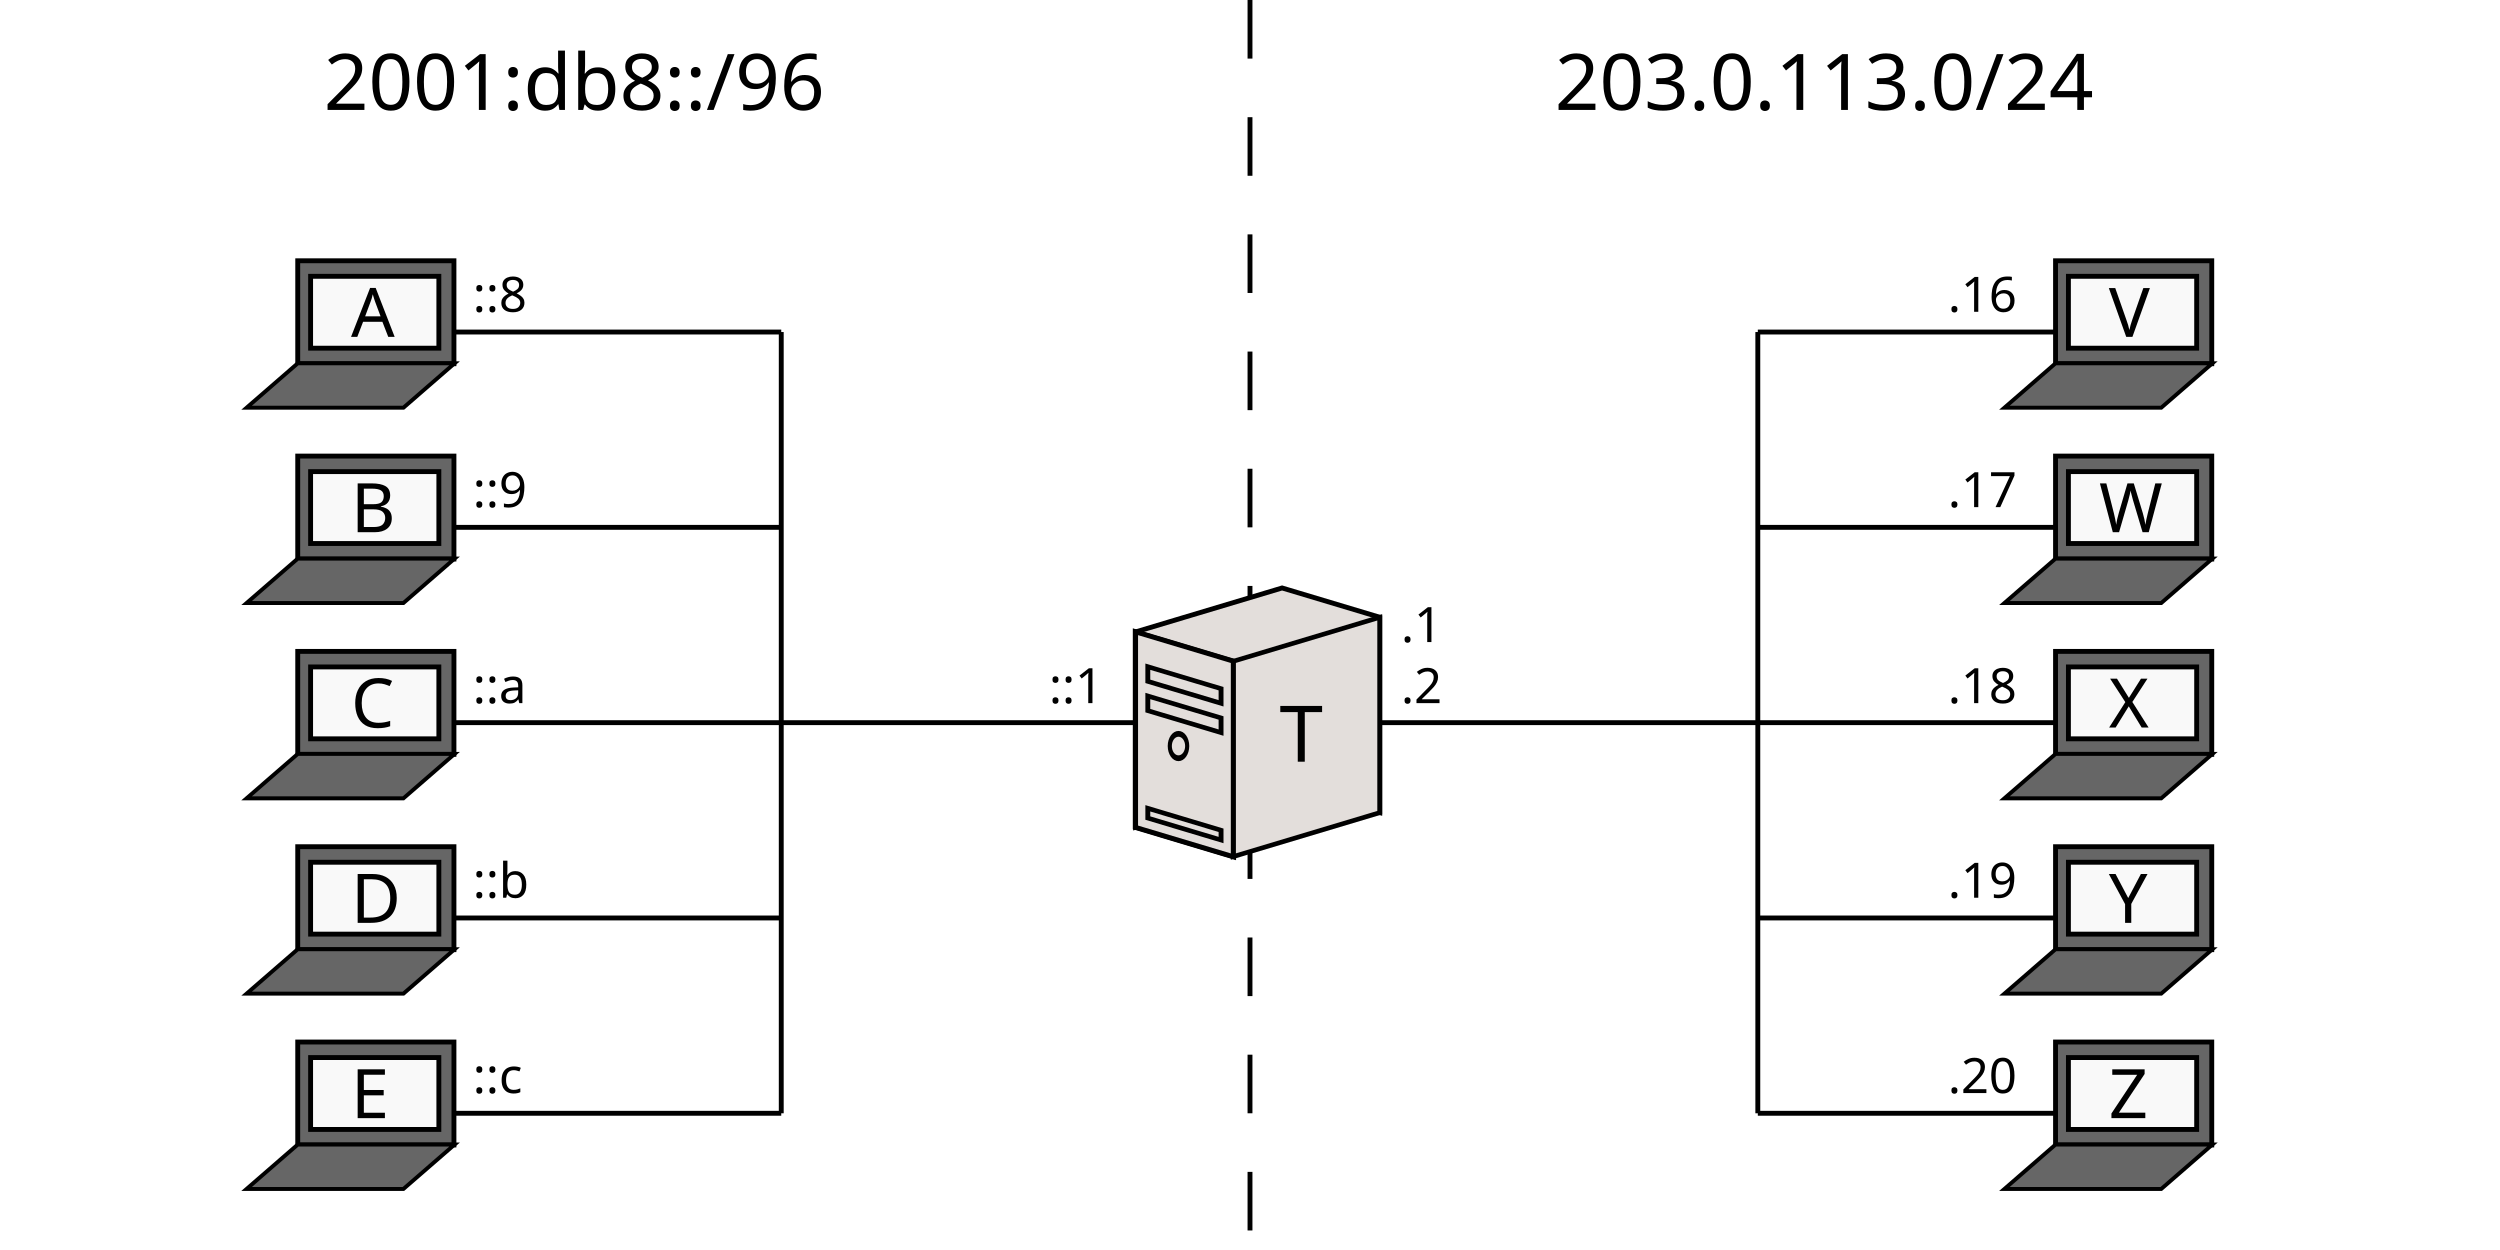
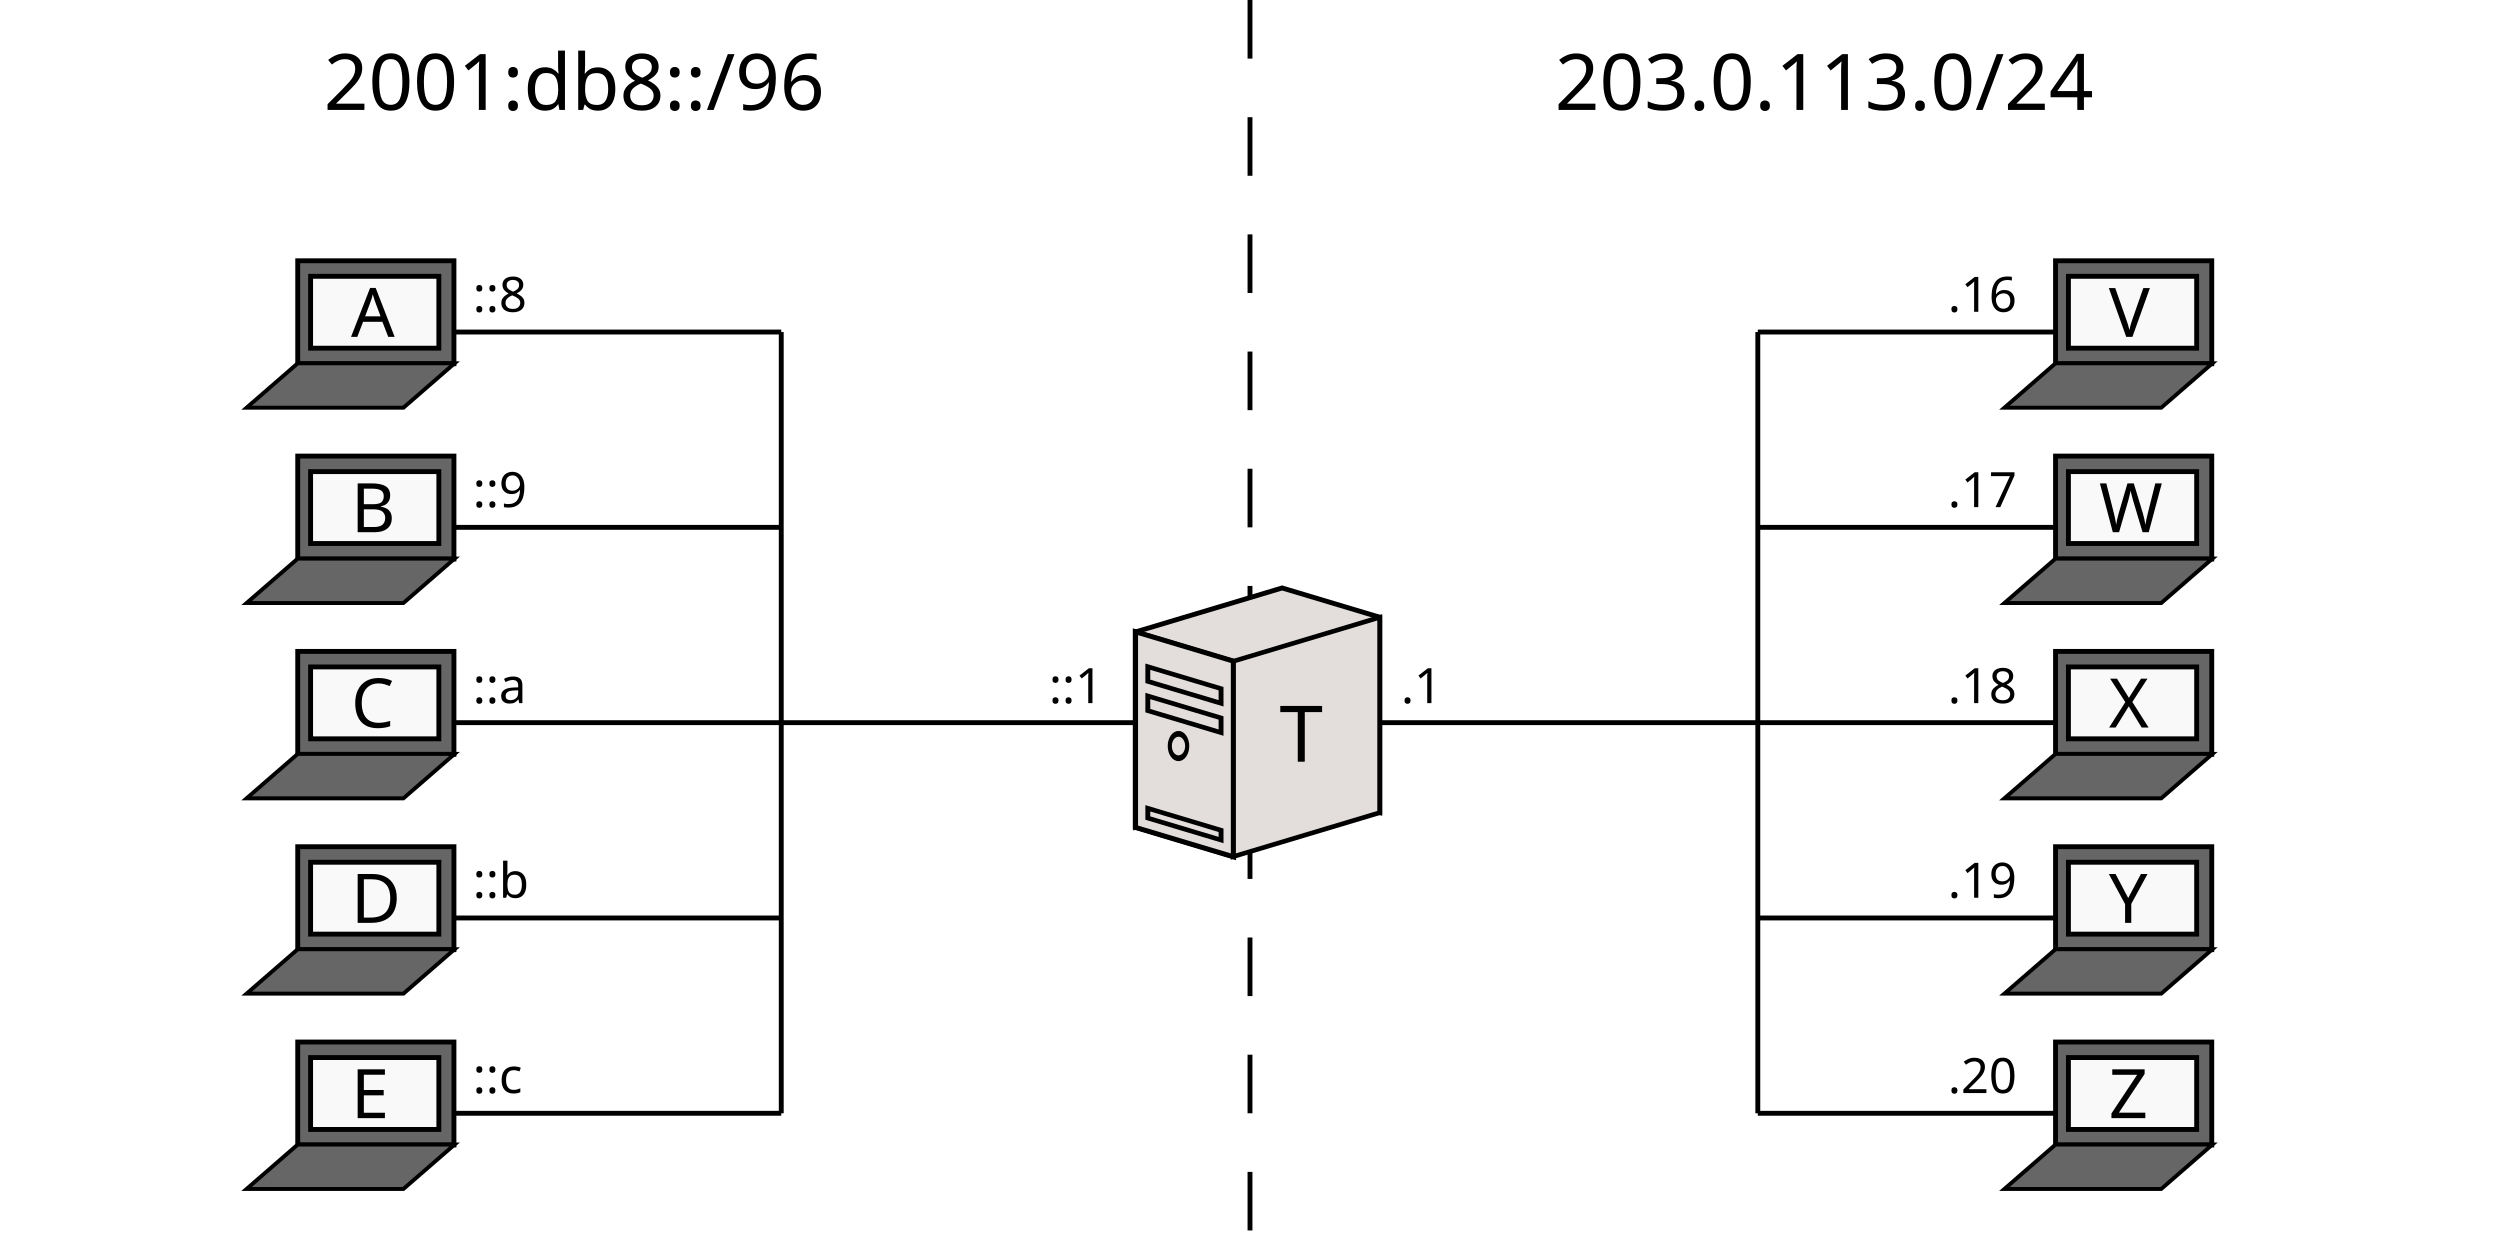
<svg xmlns="http://www.w3.org/2000/svg" xmlns:xlink="http://www.w3.org/1999/xlink" width="512" height="256" id="svg2" version="1.1">
  <defs id="defs4" />
  <g id="layer1" transform="translate(0,-796.3622)" style="display:inline">
    <path style="fill:none;stroke:#000000;stroke-width:1;stroke-linecap:butt;stroke-linejoin:miter;stroke-miterlimit:4;stroke-opacity:1;stroke-dasharray:12, 12;stroke-dashoffset:0" d="m 256,0 0,256" id="path3102" transform="translate(0,796.3622)" />
    <path style="fill:none;stroke:#000000;stroke-width:1px;stroke-linecap:butt;stroke-linejoin:miter;stroke-opacity:1" d="m 80,864.362 80,0" id="path3823" />
    <path id="path3827" d="m 80,904.362 80,0" style="fill:none;stroke:#000000;stroke-width:1px;stroke-linecap:butt;stroke-linejoin:miter;stroke-opacity:1" />
    <path style="fill:none;stroke:#000000;stroke-width:1px;stroke-linecap:butt;stroke-linejoin:miter;stroke-opacity:1" d="m 80,944.362 360,0" id="path3829" />
    <path id="path3831" d="m 80,984.362 80,0" style="fill:none;stroke:#000000;stroke-width:1px;stroke-linecap:butt;stroke-linejoin:miter;stroke-opacity:1" />
    <path style="fill:none;stroke:#000000;stroke-width:1px;stroke-linecap:butt;stroke-linejoin:miter;stroke-opacity:1" d="m 80,1024.362 80,0" id="path3833" />
    <g id="g3141" style="display:inline" transform="matrix(0.7270794,0,0,0.7270794,40.98127,58.80632)">
      <rect style="fill:#666666;stroke:#000000;stroke-width:1.375;stroke-miterlimit:4;stroke-dasharray:none" id="rect3143" width="44" height="29" x="27.5" y="163.5" transform="translate(0,924.3622)" />
      <rect style="fill:#666666;stroke:#000000;stroke-width:1.699;stroke-miterlimit:4;stroke-dasharray:none" id="rect3145" width="44.176" height="19.089" x="1313.716" y="1703.361" transform="matrix(1,0,-0.7551013,0.6556081,0,0)" />
      <rect transform="translate(0,924.3622)" style="fill:#f9f9f9;stroke:#000000;stroke-width:1.375;stroke-miterlimit:4;stroke-dasharray:none" id="rect3147" width="36.125" height="20.25" x="31.125" y="167.875" />
    </g>
    <g transform="translate(232.5723,722.1521)" style="display:inline" id="g4244">
      <path id="rect4226" d="m 30,194.625 -30,9 0,40 30,-9 20,6 0,-40 -20,-6 z" style="fill:#e3dedb;stroke:#000000;stroke-width:1;stroke-miterlimit:4;stroke-opacity:1;stroke-dasharray:none;stroke-dashoffset:0;display:inline" />
      <rect transform="matrix(1,0.3,0,1,0,-796.3622)" y="1000" x="0" height="40" width="20" id="rect4208" style="fill:#ffe680;stroke:#000000;stroke-width:1.145;stroke-miterlimit:4;stroke-opacity:1;stroke-dasharray:none;stroke-dashoffset:0;display:inline" />
      <rect style="fill:#e3dedb;stroke:#000000;stroke-width:1;stroke-miterlimit:4;stroke-opacity:1;stroke-dasharray:none;stroke-dashoffset:0;display:inline" id="rect4210" width="30" height="40" x="20" y="1012" transform="matrix(1,-0.3,0,1,0,-796.3622)" />
      <rect style="fill:#e3dedb;stroke:#000000;stroke-width:1;stroke-miterlimit:4;stroke-opacity:1;stroke-dasharray:none;stroke-dashoffset:0;display:inline" id="rect4234" width="20" height="40" x="0" y="1000" transform="matrix(1,0.3,0,1,0,-796.3622)" />
      <rect transform="matrix(1,0.3,0,1,0,0)" y="210" x="2.5" height="3" width="15" id="rect4236" style="fill:none;stroke:#000000;stroke-width:1;stroke-miterlimit:4;stroke-opacity:1;stroke-dasharray:none;stroke-dashoffset:0;display:inline" />
      <rect style="fill:none;stroke:#000000;stroke-width:1;stroke-miterlimit:4;stroke-opacity:1;stroke-dasharray:none;stroke-dashoffset:0;display:inline" id="rect4238" width="15" height="3" x="2.5" y="216" transform="matrix(1,0.3,0,1,0,0)" />
      <rect transform="matrix(1,0.3,0,1,0,0)" y="239" x="2.5" height="2" width="15" id="rect4240" style="fill:none;stroke:#000000;stroke-width:1;stroke-miterlimit:4;stroke-opacity:1;stroke-dasharray:none;stroke-dashoffset:0;display:inline" />
      <path transform="matrix(0.7130212,0,0,1,2.008852,0)" d="m 12,227 c 0,1.381 -1.119,2.5 -2.5,2.5 -1.381,0 -2.5,-1.119 -2.5,-2.5 0,-1.381 1.119,-2.5 2.5,-2.5 1.381,0 2.5,1.119 2.5,2.5 z" id="path4242" style="fill:none;stroke:#000000;stroke-width:1.184;stroke-miterlimit:4;stroke-opacity:1;stroke-dasharray:none;stroke-dashoffset:0" />
    </g>
    <use x="0" y="0" xlink:href="#g3141" id="use3813" transform="translate(0,40)" width="512" height="256" />
    <use height="256" width="512" transform="translate(0,80)" id="use3815" xlink:href="#g3141" y="0" x="0" />
    <use x="0" y="0" xlink:href="#g3141" id="use3817" transform="translate(0,120)" width="512" height="256" />
    <use height="256" width="512" transform="translate(0,160)" id="use3819" xlink:href="#g3141" y="0" x="0" />
    <path style="fill:none;stroke:#000000;stroke-width:1px;stroke-linecap:butt;stroke-linejoin:miter;stroke-opacity:1" d="m 160,1024.362 0,-160" id="path3825" />
    <text xml:space="preserve" style="font-size:10px;font-style:normal;font-weight:normal;line-height:125%;letter-spacing:0px;word-spacing:0px;fill:#000000;fill-opacity:1;stroke:none;font-family:Sans" x="96.828" y="860.221" id="text3835">
      <tspan id="tspan3837" x="96.828" y="860.221">::8</tspan>
    </text>
    <text id="text3839" y="900.221" x="96.828" style="font-size:10px;font-style:normal;font-weight:normal;line-height:125%;letter-spacing:0px;word-spacing:0px;fill:#000000;fill-opacity:1;stroke:none;font-family:Sans" xml:space="preserve">
      <tspan y="900.221" x="96.828" id="tspan3841">::9</tspan>
    </text>
    <text xml:space="preserve" style="font-size:10px;font-style:normal;font-weight:normal;line-height:125%;letter-spacing:0px;word-spacing:0px;fill:#000000;fill-opacity:1;stroke:none;font-family:Sans" x="96.828" y="940.362" id="text3843">
      <tspan id="tspan3845" x="96.828" y="940.362">::a</tspan>
    </text>
    <text id="text3847" y="980.221" x="96.828" style="font-size:10px;font-style:normal;font-weight:normal;line-height:125%;letter-spacing:0px;word-spacing:0px;fill:#000000;fill-opacity:1;stroke:none;font-family:Sans" xml:space="preserve">
      <tspan y="980.221" x="96.828" id="tspan3849">::b</tspan>
    </text>
    <text xml:space="preserve" style="font-size:10px;font-style:normal;font-weight:normal;line-height:125%;letter-spacing:0px;word-spacing:0px;fill:#000000;fill-opacity:1;stroke:none;font-family:Sans" x="96.828" y="1020.221" id="text3851">
      <tspan id="tspan3853" x="96.828" y="1020.221">::c</tspan>
    </text>
    <text id="text3855" y="940.362" x="214.828" style="font-size:10px;font-style:normal;font-weight:normal;line-height:125%;letter-spacing:0px;word-spacing:0px;fill:#000000;fill-opacity:1;stroke:none;font-family:Sans" xml:space="preserve">
      <tspan y="940.362" x="214.828" id="tspan3857">::1</tspan>
    </text>
    <path id="path3032" d="m 360,864.362 80,0" style="fill:none;stroke:#000000;stroke-width:1px;stroke-linecap:butt;stroke-linejoin:miter;stroke-opacity:1" />
    <path style="fill:none;stroke:#000000;stroke-width:1px;stroke-linecap:butt;stroke-linejoin:miter;stroke-opacity:1" d="m 360,904.362 80,0" id="path3034" />
    <path style="fill:none;stroke:#000000;stroke-width:1px;stroke-linecap:butt;stroke-linejoin:miter;stroke-opacity:1" d="m 360,984.362 80,0" id="path3036" />
    <path id="path3038" d="m 360,1024.362 80,0" style="fill:none;stroke:#000000;stroke-width:1px;stroke-linecap:butt;stroke-linejoin:miter;stroke-opacity:1" />
    <path id="path3040" d="m 360,1024.362 0,-160" style="fill:none;stroke:#000000;stroke-width:1px;stroke-linecap:butt;stroke-linejoin:miter;stroke-opacity:1" />
    <use x="0" y="0" xlink:href="#g3141" id="use3022" transform="translate(360,0)" width="512" height="256" />
    <use x="0" y="0" xlink:href="#use3813" id="use3024" transform="translate(360,0)" width="512" height="256" />
    <use x="0" y="0" xlink:href="#use3815" id="use3026" transform="translate(360,0)" width="512" height="256" />
    <use x="0" y="0" xlink:href="#use3817" id="use3028" transform="translate(360,0)" width="512" height="256" />
    <use x="0" y="0" xlink:href="#use3819" id="use3030" transform="translate(360,0)" width="512" height="256" />
    <text xml:space="preserve" style="font-size:14px;font-style:normal;font-weight:normal;line-height:125%;letter-spacing:0px;word-spacing:0px;fill:#000000;fill-opacity:1;stroke:none;font-family:Sans" x="71.891" y="865.362" id="text3042">
      <tspan id="tspan3044" x="71.891" y="865.362">A</tspan>
    </text>
    <text id="text3046" y="905.362" x="71.891" style="font-size:14px;font-style:normal;font-weight:normal;line-height:125%;letter-spacing:0px;word-spacing:0px;fill:#000000;fill-opacity:1;stroke:none;font-family:Sans" xml:space="preserve">
      <tspan y="905.362" x="71.891" id="tspan3048">B</tspan>
    </text>
    <text xml:space="preserve" style="font-size:14px;font-style:normal;font-weight:normal;line-height:125%;letter-spacing:0px;word-spacing:0px;fill:#000000;fill-opacity:1;stroke:none;font-family:Sans" x="71.891" y="945.362" id="text3050">
      <tspan id="tspan3052" x="71.891" y="945.362">C</tspan>
    </text>
    <text id="text3054" y="985.362" x="71.891" style="font-size:14px;font-style:normal;font-weight:normal;line-height:125%;letter-spacing:0px;word-spacing:0px;fill:#000000;fill-opacity:1;stroke:none;font-family:Sans" xml:space="preserve">
      <tspan y="985.362" x="71.891" id="tspan3056">D</tspan>
    </text>
    <text xml:space="preserve" style="font-size:14px;font-style:normal;font-weight:normal;line-height:125%;letter-spacing:0px;word-spacing:0px;fill:#000000;fill-opacity:1;stroke:none;font-family:Sans" x="71.891" y="1025.362" id="text3058">
      <tspan id="tspan3060" x="71.891" y="1025.362">E</tspan>
    </text>
    <text id="text3062" y="865.362" x="431.891" style="font-size:14px;font-style:normal;font-weight:normal;line-height:125%;letter-spacing:0px;word-spacing:0px;fill:#000000;fill-opacity:1;stroke:none;font-family:Sans" xml:space="preserve">
      <tspan y="865.362" x="431.891" id="tspan3064">V</tspan>
    </text>
    <text xml:space="preserve" style="font-size:14px;font-style:normal;font-weight:normal;line-height:125%;letter-spacing:0px;word-spacing:0px;fill:#000000;fill-opacity:1;stroke:none;font-family:Sans" x="429.891" y="905.362" id="text3066">
      <tspan id="tspan3068" x="429.891" y="905.362">W</tspan>
    </text>
    <text id="text3070" y="945.362" x="431.891" style="font-size:14px;font-style:normal;font-weight:normal;line-height:125%;letter-spacing:0px;word-spacing:0px;fill:#000000;fill-opacity:1;stroke:none;font-family:Sans" xml:space="preserve">
      <tspan y="945.362" x="431.891" id="tspan3072">X</tspan>
    </text>
    <text xml:space="preserve" style="font-size:14px;font-style:normal;font-weight:normal;line-height:125%;letter-spacing:0px;word-spacing:0px;fill:#000000;fill-opacity:1;stroke:none;font-family:Sans" x="431.891" y="985.362" id="text3074">
      <tspan id="tspan3076" x="431.891" y="985.362">Y</tspan>
    </text>
    <text id="text3078" y="1025.362" x="431.891" style="font-size:14px;font-style:normal;font-weight:normal;line-height:125%;letter-spacing:0px;word-spacing:0px;fill:#000000;fill-opacity:1;stroke:none;font-family:Sans" xml:space="preserve">
      <tspan y="1025.362" x="431.891" id="tspan3080">Z</tspan>
    </text>
    <text id="text3082" y="860.221" x="398.931" style="font-size:10px;font-style:normal;font-weight:normal;line-height:125%;letter-spacing:0px;word-spacing:0px;fill:#000000;fill-opacity:1;stroke:none;font-family:Sans" xml:space="preserve">
      <tspan y="860.221" x="398.931" id="tspan3084">.16</tspan>
    </text>
    <text xml:space="preserve" style="font-size:10px;font-style:normal;font-weight:normal;line-height:125%;letter-spacing:0px;word-spacing:0px;fill:#000000;fill-opacity:1;stroke:none;font-family:Sans" x="398.931" y="900.221" id="text3086">
      <tspan id="tspan3088" x="398.931" y="900.221">.17</tspan>
    </text>
    <text id="text3090" y="940.362" x="398.931" style="font-size:10px;font-style:normal;font-weight:normal;line-height:125%;letter-spacing:0px;word-spacing:0px;fill:#000000;fill-opacity:1;stroke:none;font-family:Sans" xml:space="preserve">
      <tspan y="940.362" x="398.931" id="tspan3092">.18</tspan>
    </text>
    <text xml:space="preserve" style="font-size:10px;font-style:normal;font-weight:normal;line-height:125%;letter-spacing:0px;word-spacing:0px;fill:#000000;fill-opacity:1;stroke:none;font-family:Sans" x="398.931" y="980.221" id="text3094">
      <tspan id="tspan3096" x="398.931" y="980.221">.19</tspan>
    </text>
    <text id="text3098" y="1020.221" x="398.931" style="font-size:10px;font-style:normal;font-weight:normal;line-height:125%;letter-spacing:0px;word-spacing:0px;fill:#000000;fill-opacity:1;stroke:none;font-family:Sans" xml:space="preserve">
      <tspan y="1020.221" x="398.931" id="tspan3100">.20</tspan>
    </text>
    <text xml:space="preserve" style="font-size:16px;font-style:normal;font-weight:normal;text-align:center;line-height:125%;letter-spacing:0px;word-spacing:0px;text-anchor:middle;fill:#000000;fill-opacity:1;stroke:none;font-family:Sans" x="128" y="818.878" id="text3872">
      <tspan id="tspan3874" x="128" y="818.878">2001:db8::/96</tspan>
    </text>
    <text id="text3876" y="818.878" x="384" style="font-size:16px;font-style:normal;font-weight:normal;text-align:center;line-height:125%;letter-spacing:0px;word-spacing:0px;text-anchor:middle;fill:#000000;fill-opacity:1;stroke:none;font-family:Sans" xml:space="preserve">
      <tspan y="818.878" x="384" id="tspan3878">203.0.113.0/24</tspan>
    </text>
    <text id="text3880" y="952.362" x="262.047" style="font-size:16px;font-style:normal;font-weight:normal;line-height:125%;letter-spacing:0px;word-spacing:0px;fill:#000000;fill-opacity:1;stroke:none;font-family:Sans" xml:space="preserve">
      <tspan y="952.362" x="262.047" id="tspan3882">T</tspan>
    </text>
-     <text xml:space="preserve" style="font-size:10px;font-style:normal;font-weight:normal;line-height:125%;letter-spacing:0px;word-spacing:0px;fill:#000000;fill-opacity:1;stroke:none;display:inline;font-family:Sans" x="286.931" y="927.862" id="text3859-9">
-       <tspan id="tspan3861-0" x="286.931" y="927.862">.1</tspan>
-       <tspan x="286.931" y="940.362" id="tspan3067-5">.2</tspan>
+     <text xml:space="preserve" style="font-size:10px;font-style:normal;font-weight:normal;line-height:125%;letter-spacing:0px;word-spacing:0px;fill:#000000;fill-opacity:1;stroke:none;display:inline;font-family:Sans" x="286.931" y="940.362" id="text3859-9">
+       <tspan x="286.931" y="940.362" id="tspan3067-5">.1</tspan>
    </text>
  </g>
</svg>
